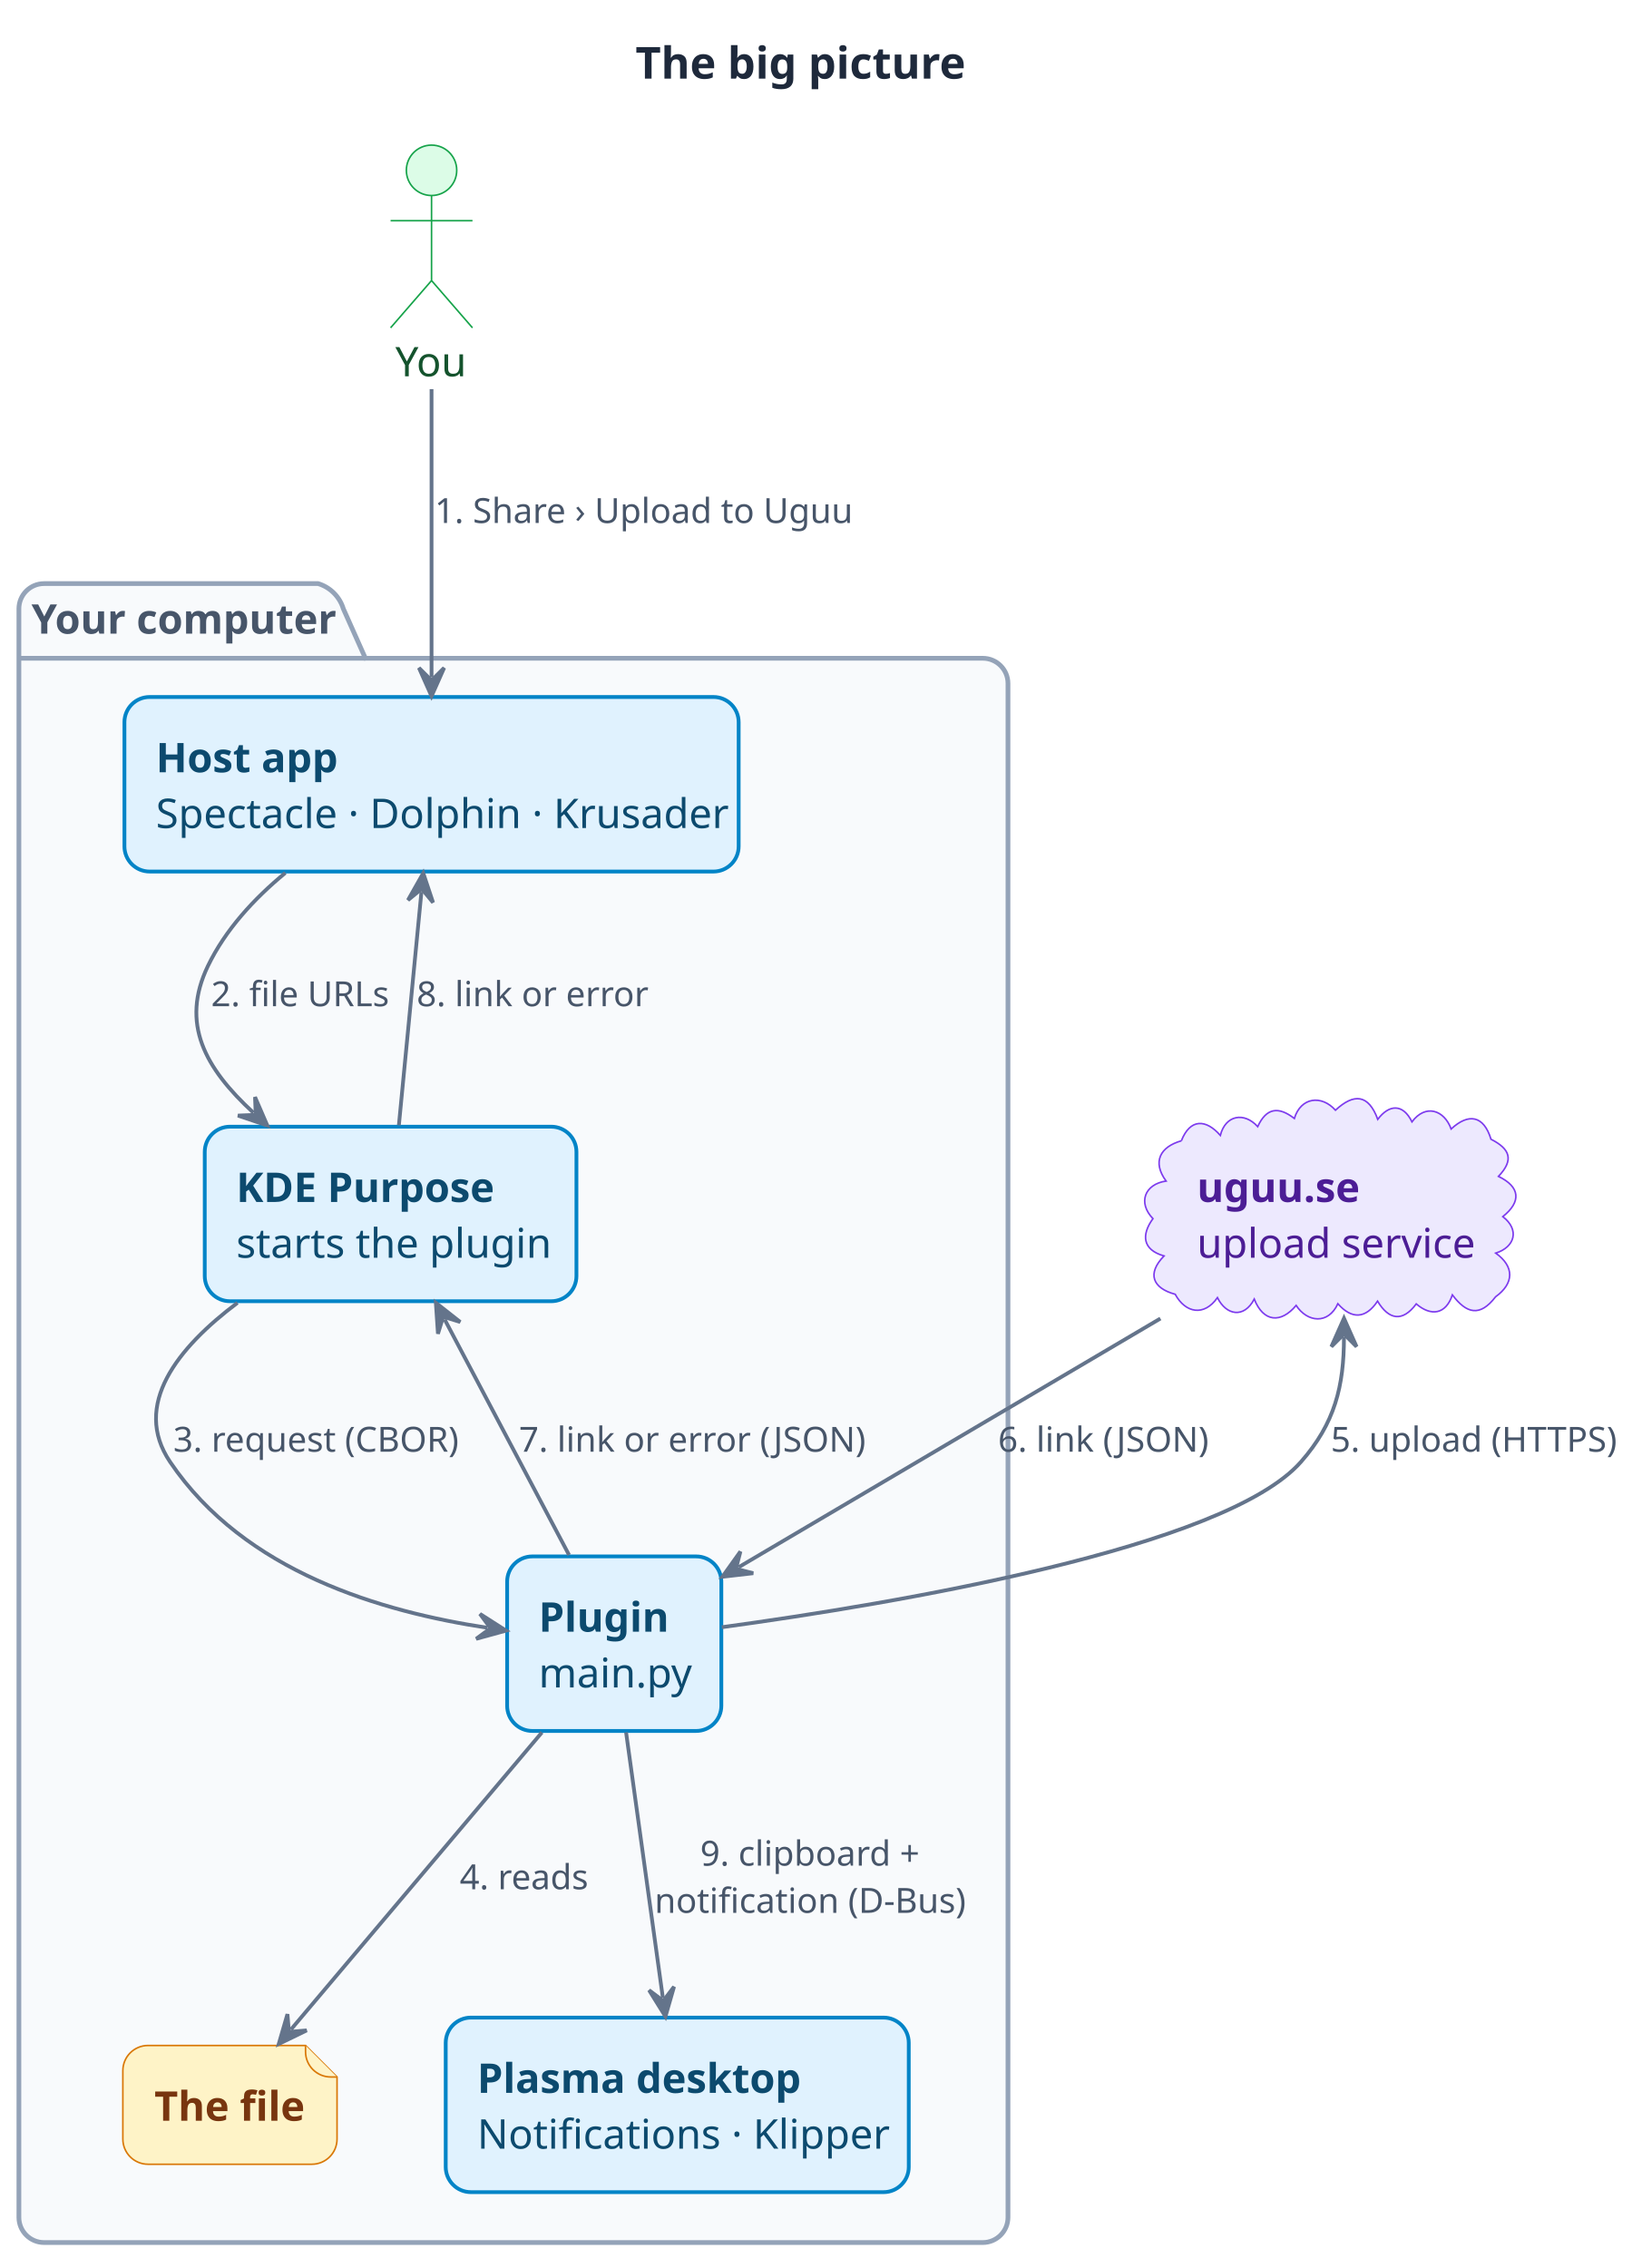
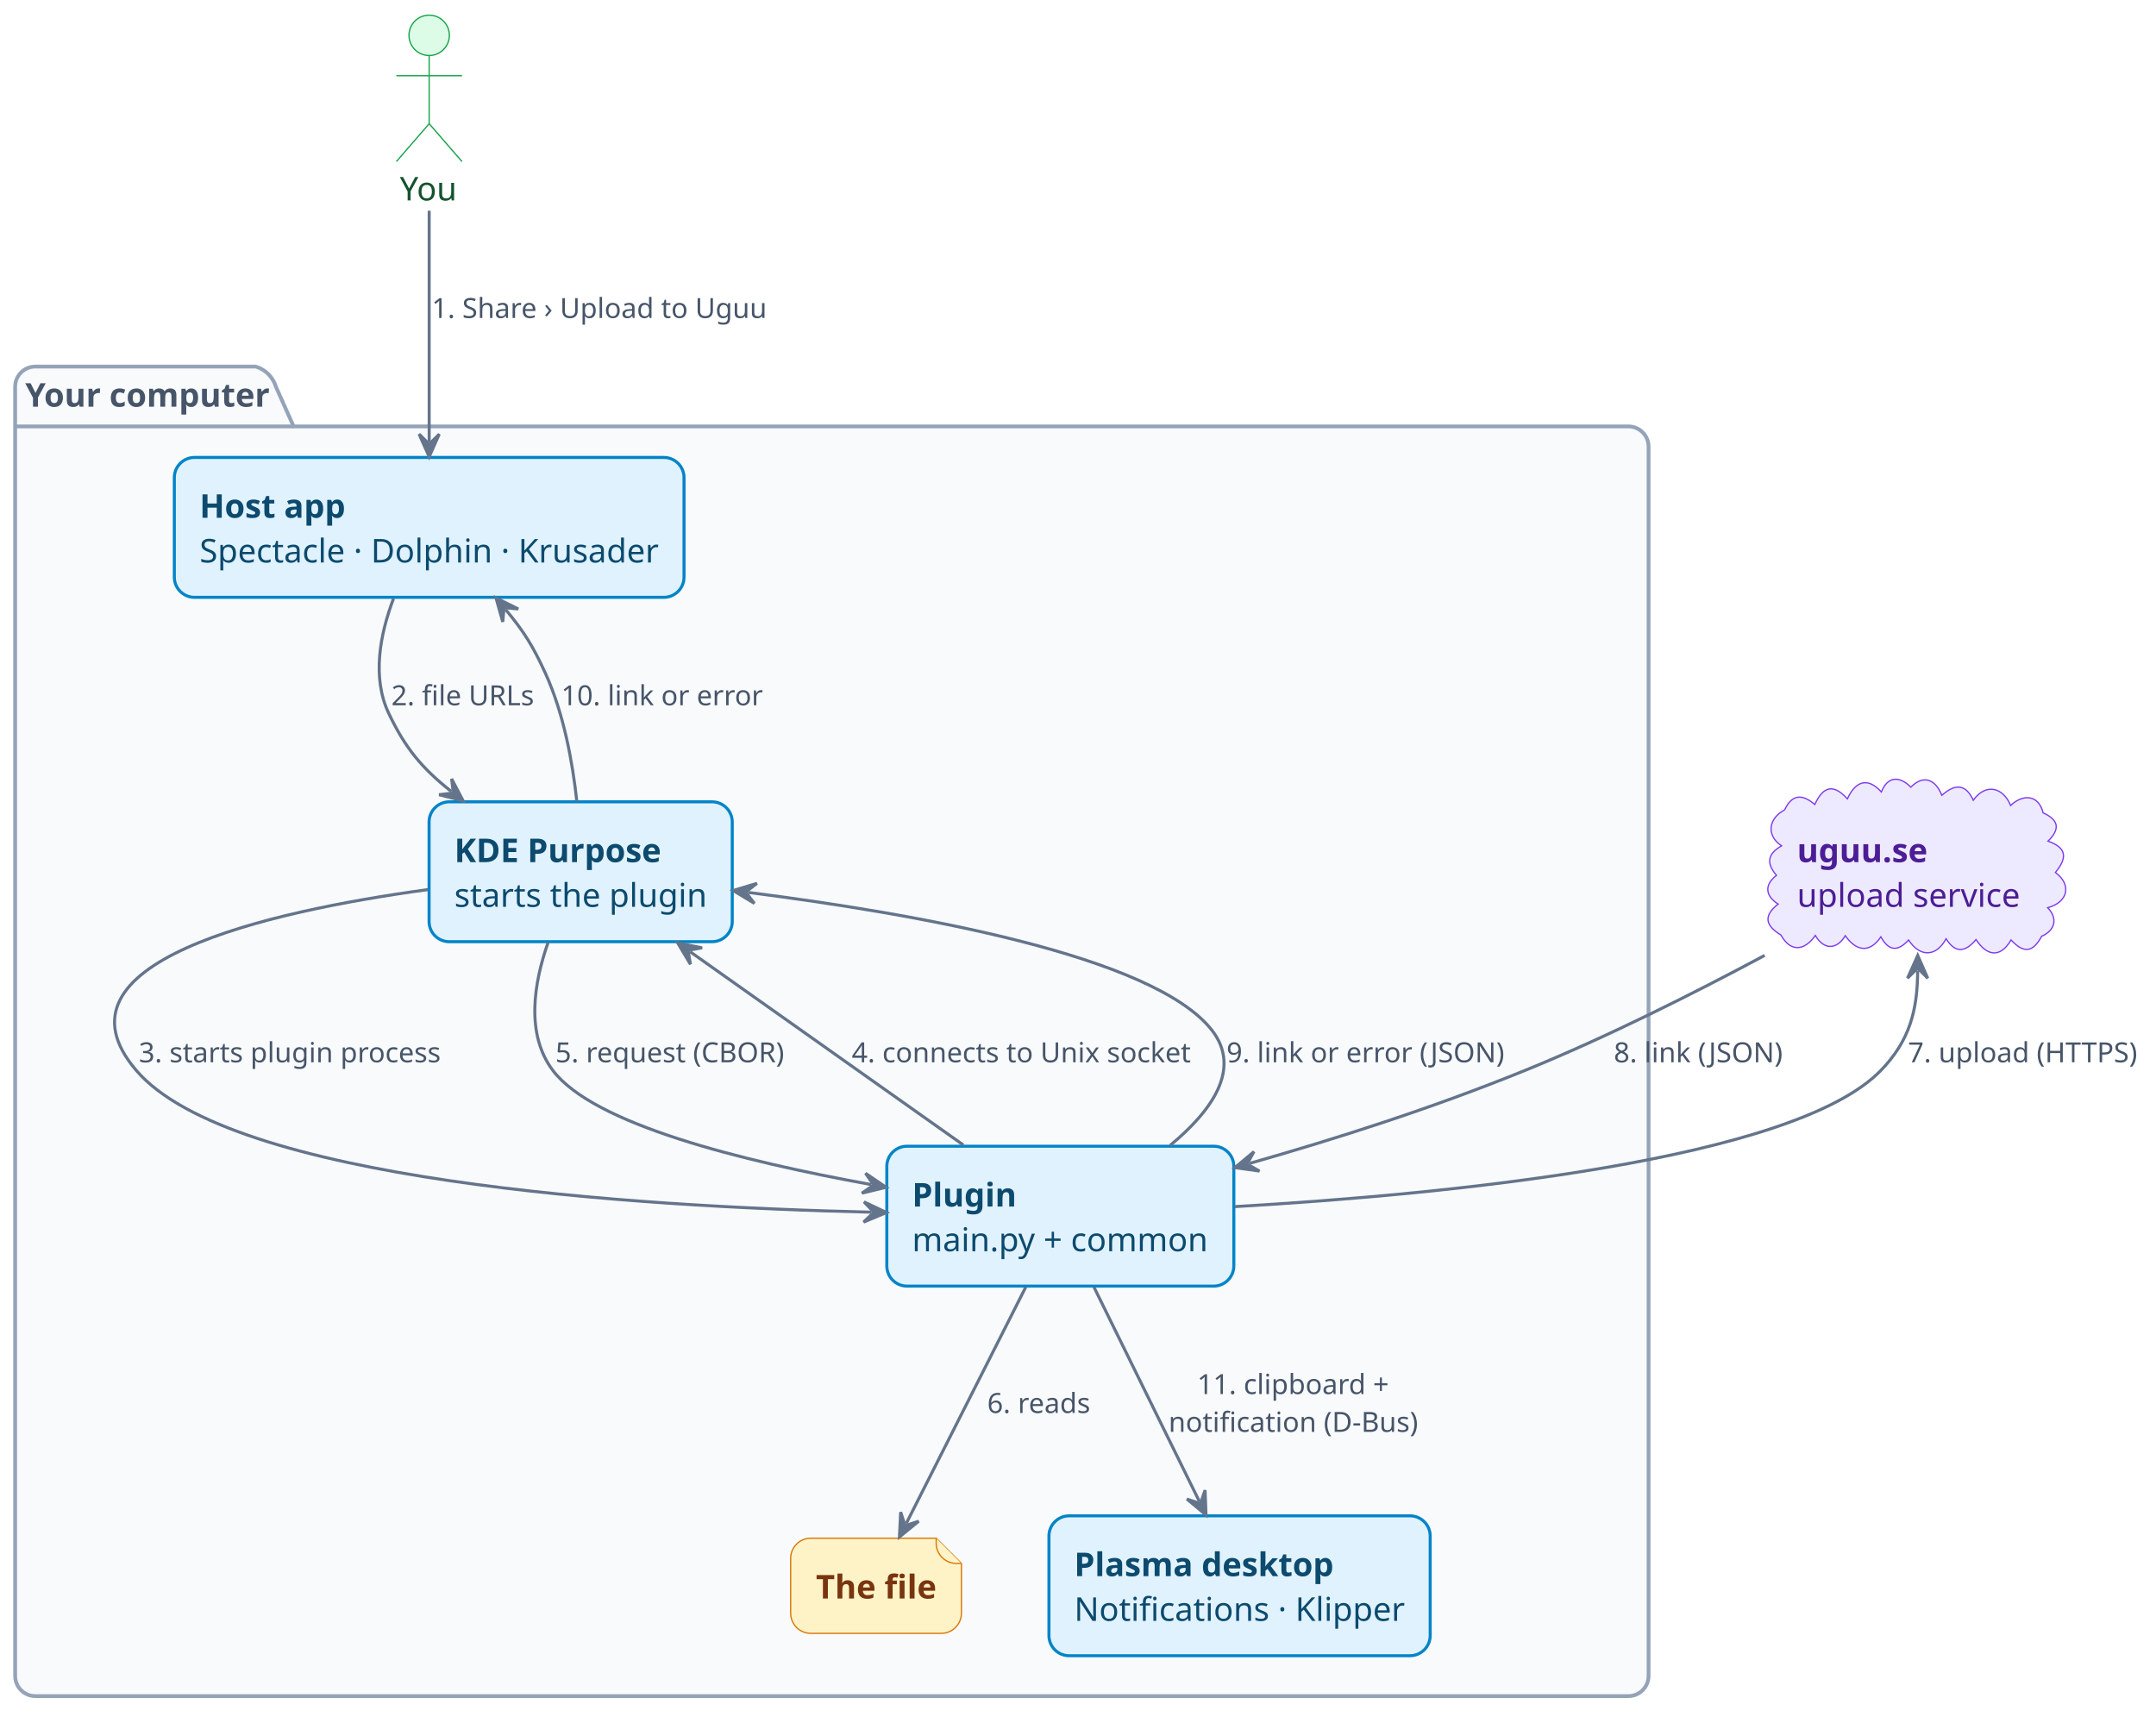
- <svg xmlns="http://www.w3.org/2000/svg" contentStyleType="text/css" height="720px" preserveAspectRatio="none" style="width:521px;height:720px;" version="1.1" viewBox="0 0 521 720" width="521px" zoomAndPan="magnify">
+ <svg xmlns="http://www.w3.org/2000/svg" contentStyleType="text/css" data-diagram-type="DESCRIPTION" height="680px" preserveAspectRatio="none" style="width:854px;height:680px;" version="1.1" viewBox="0 0 854 680" width="854px" zoomAndPan="magnify">
  <defs />
  <g>
-     <text fill="#1E293B" font-family="Noto Sans" font-size="14" font-weight="bold" lengthAdjust="spacing" textLength="104" x="201.74" y="24.966">The big picture</text>
-     <g id="cluster_Your computer">
-       <path d="M14,185.268 L101,185.268 A12,12 0 0 1 109,193.268 L116,208.974 L312,208.974 A8,8 0 0 1 320,216.974 L320,703.918 A8,8 0 0 1 312,711.918 L14,711.918 A8,8 0 0 1 6,703.918 L6,193.268 A8,8 0 0 1 14,185.268 " fill="#F8FAFC" style="stroke:#94A3B8;stroke-width:1.5;" />
-       <line style="stroke:#94A3B8;stroke-width:1.5;" x1="6" x2="116" y1="208.974" y2="208.974" />
-       <text fill="#475569" font-family="Noto Sans" font-size="13" font-weight="bold" lengthAdjust="spacing" textLength="97" x="10" y="201.165">Your computer</text>
+     <g class="cluster" data-entity="Your computer" data-source-line="5" data-uid="ent0003" id="cluster_Your computer">
+       <path d="M14,145.2 L101.292,145.2 A12,12 0 0 1 109.292,153.2 L116.292,168.906 L645,168.906 A8,8 0 0 1 653,176.906 L653,663.85 A8,8 0 0 1 645,671.85 L14,671.85 A8,8 0 0 1 6,663.85 L6,153.2 A8,8 0 0 1 14,145.2" fill="#F8FAFC" style="stroke:#94A3B8;stroke-width:1.5;" />
+       <line style="stroke:#94A3B8;stroke-width:1.5;" x1="6" x2="116.292" y1="168.906" y2="168.906" />
+       <text fill="#475569" font-family="Noto Sans" font-size="13" font-weight="bold" lengthAdjust="spacing" textLength="97.292" x="10" y="161.097">Your computer</text>
    </g>
-     <g id="elem_host">
-       <rect fill="#E0F2FE" height="55.412" rx="8" ry="8" style="stroke:#0284C7;stroke-width:1.2;" width="195" x="39.5" y="221.268" />
-       <text fill="#0C4A6E" font-family="Noto Sans" font-size="13" font-weight="bold" lengthAdjust="spacing" textLength="58" x="49.5" y="245.165">Host app</text>
-       <text fill="#0C4A6E" font-family="Noto Sans" font-size="13" lengthAdjust="spacing" textLength="175" x="49.5" y="262.871">Spectacle · Dolphin · Krusader</text>
+     <g class="entity" data-entity="host" data-source-line="6" data-uid="ent0004" id="entity_host">
+       <rect fill="#E0F2FE" height="55.412" rx="8" ry="8" style="stroke:#0284C7;stroke-width:1.2;" width="201.896" x="69.05" y="181.2" />
+       <text fill="#0C4A6E" font-family="Noto Sans" font-size="13" font-weight="bold" lengthAdjust="spacing" textLength="57.837" x="79.05" y="205.097">Host app</text>
+       <text fill="#0C4A6E" font-family="Noto Sans" font-size="13" lengthAdjust="spacing" textLength="181.896" x="79.05" y="222.803">Spectacle · Dolphin · Krusader</text>
    </g>
-     <g id="elem_purpose">
-       <rect fill="#E0F2FE" height="55.412" rx="8" ry="8" style="stroke:#0284C7;stroke-width:1.2;" width="118" x="65" y="357.678" />
-       <text fill="#0C4A6E" font-family="Noto Sans" font-size="13" font-weight="bold" lengthAdjust="spacing" textLength="82" x="75" y="381.575">KDE Purpose</text>
-       <text fill="#0C4A6E" font-family="Noto Sans" font-size="13" lengthAdjust="spacing" textLength="98" x="75" y="399.281">starts the plugin</text>
+     <g class="entity" data-entity="purpose" data-source-line="7" data-uid="ent0005" id="entity_purpose">
+       <rect fill="#E0F2FE" height="55.412" rx="8" ry="8" style="stroke:#0284C7;stroke-width:1.2;" width="120.087" x="169.96" y="317.61" />
+       <text fill="#0C4A6E" font-family="Noto Sans" font-size="13" font-weight="bold" lengthAdjust="spacing" textLength="81.77" x="179.96" y="341.507">KDE Purpose</text>
+       <text fill="#0C4A6E" font-family="Noto Sans" font-size="13" lengthAdjust="spacing" textLength="100.087" x="179.96" y="359.213">starts the plugin</text>
    </g>
-     <g id="elem_plugin">
-       <rect fill="#E0F2FE" height="55.412" rx="8" ry="8" style="stroke:#0284C7;stroke-width:1.2;" width="68" x="161" y="494.098" />
-       <text fill="#0C4A6E" font-family="Noto Sans" font-size="13" font-weight="bold" lengthAdjust="spacing" textLength="40" x="171" y="517.995">Plugin</text>
-       <text fill="#0C4A6E" font-family="Noto Sans" font-size="13" lengthAdjust="spacing" textLength="48" x="171" y="535.701">main.py</text>
+     <g class="entity" data-entity="plugin" data-source-line="8" data-uid="ent0006" id="entity_plugin">
+       <rect fill="#E0F2FE" height="55.412" rx="8" ry="8" style="stroke:#0284C7;stroke-width:1.2;" width="137.455" x="351.27" y="454.03" />
+       <text fill="#0C4A6E" font-family="Noto Sans" font-size="13" font-weight="bold" lengthAdjust="spacing" textLength="40.95" x="361.27" y="477.927">Plugin</text>
+       <text fill="#0C4A6E" font-family="Noto Sans" font-size="13" lengthAdjust="spacing" textLength="117.455" x="361.27" y="495.633">main.py + common</text>
    </g>
-     <g id="elem_file">
-       <path d="M39,657.358 L39,679.064 A8,8 0 0 0 47,687.064 L99,687.064 A8,8 0 0 0 107,679.064 L107,659.358 L97,649.358 L47,649.358 A8,8 0 0 0 39,657.358 " fill="#FEF3C7" style="stroke:#D97706;stroke-width:0.5;" />
-       <path d="M97,649.358 L97,651.358 A8,8 0 0 0 105,659.358 L107,659.358 " fill="#FEF3C7" style="stroke:#D97706;stroke-width:0.5;" />
-       <text fill="#78350F" font-family="Noto Sans" font-size="13" font-weight="bold" lengthAdjust="spacing" textLength="48" x="49" y="673.255">The file</text>
+     <g class="entity" data-entity="file" data-source-line="9" data-uid="ent0007" id="entity_file">
+       <path d="M313.18,617.29 L313.18,638.996 A8,8 0 0 0 321.18,646.996 L372.825,646.996 A8,8 0 0 0 380.825,638.996 L380.825,619.29 L370.825,609.29 L321.18,609.29 A8,8 0 0 0 313.18,617.29" fill="#FEF3C7" style="stroke:#D97706;stroke-width:0.5;" />
+       <path d="M370.825,609.29 L370.825,611.29 A8,8 0 0 0 378.825,619.29 L380.825,619.29" fill="#FEF3C7" style="stroke:#D97706;stroke-width:0.5;" />
+       <text fill="#78350F" font-family="Noto Sans" font-size="13" font-weight="bold" lengthAdjust="spacing" textLength="47.645" x="323.18" y="633.187">The file</text>
    </g>
-     <g id="elem_plasma">
-       <rect fill="#E0F2FE" height="55.412" rx="8" ry="8" style="stroke:#0284C7;stroke-width:1.2;" width="147" x="141.5" y="640.508" />
-       <text fill="#0C4A6E" font-family="Noto Sans" font-size="13" font-weight="bold" lengthAdjust="spacing" textLength="104" x="151.5" y="664.405">Plasma desktop</text>
-       <text fill="#0C4A6E" font-family="Noto Sans" font-size="13" lengthAdjust="spacing" textLength="127" x="151.5" y="682.111">Notifications · Klipper</text>
+     <g class="entity" data-entity="plasma" data-source-line="10" data-uid="ent0008" id="entity_plasma">
+       <rect fill="#E0F2FE" height="55.412" rx="8" ry="8" style="stroke:#0284C7;stroke-width:1.2;" width="151.014" x="415.49" y="600.44" />
+       <text fill="#0C4A6E" font-family="Noto Sans" font-size="13" font-weight="bold" lengthAdjust="spacing" textLength="102.648" x="425.49" y="624.337">Plasma desktop</text>
+       <text fill="#0C4A6E" font-family="Noto Sans" font-size="13" lengthAdjust="spacing" textLength="131.014" x="425.49" y="642.043">Notifications · Klipper</text>
    </g>
-     <g id="elem_user">
-       <ellipse cx="137" cy="54.068" fill="#DCFCE7" rx="8" ry="8" style="stroke:#16A34A;stroke-width:0.5;" />
-       <path d="M137,62.068 L137,89.068 M124,70.068 L150,70.068 M137,89.068 L124,104.068 M137,89.068 L150,104.068 " fill="none" style="stroke:#16A34A;stroke-width:0.5;" />
-       <text fill="#14532D" font-family="Noto Sans" font-size="13" lengthAdjust="spacing" textLength="23" x="125.5" y="119.465">You</text>
+     <g class="entity" data-entity="user" data-source-line="3" data-uid="ent0002" id="entity_user">
+       <ellipse cx="170" cy="14" fill="#DCFCE7" rx="8" ry="8" style="stroke:#16A34A;stroke-width:0.5;" />
+       <path d="M170,22 L170,49 M157,30 L183,30 M170,49 L157,64 M170,49 L183,64" fill="none" style="stroke:#16A34A;stroke-width:0.5;" />
+       <text fill="#14532D" font-family="Noto Sans" font-size="13" lengthAdjust="spacing" textLength="23.257" x="158.371" y="79.397">You</text>
    </g>
-     <g id="elem_service">
-       <path d="M375.039,362.165 C377.85,355.002 382.886,355.262 387.413,360.446 C389.054,353.939 394.999,352.93 399.278,357.66 C402.06,351.608 405.918,351.205 410.909,355.068 C412.984,348.281 419.535,347.512 423.964,352.445 C429.814,347.02 434.447,347.325 437.39,355.348 C441.008,350.541 445.405,350.314 448.25,356.137 C452.59,350.344 458.502,352.383 460.69,358.405 C466.256,353.26 471.041,354.114 473.342,361.66 C479.366,364.742 480.744,368.155 475.711,373.458 C482.634,376.795 483.027,381.5 477.093,386.229 C482.485,390.384 480.957,395.885 474.853,397.817 C480.846,402.114 480.685,407.439 474.795,411.686 C469.8,418.201 465.532,417.003 461.085,411.082 C458.993,417.351 454.259,417.937 449.613,413.934 C445.224,419.84 440.88,419.006 437.328,413.065 C433.571,418.673 429.174,418.928 424.729,413.879 C421.669,420.566 415.034,419.834 411.48,414.421 C406.606,420.239 401.079,419.732 398.184,412.418 C394.93,418.638 389.278,417.597 386.498,411.951 C382.276,417.987 376.349,416.886 373.085,410.884 C365.911,408.935 364.042,404.353 369.539,398.714 C362.65,396.75 362.306,391.991 366.019,386.874 C361.138,381.798 363.394,375.928 370.192,374.934 C365.693,368.799 368.36,364.057 375.039,362.165 " fill="#EDE9FE" style="stroke:#7C3AED;stroke-width:0.5;" />
-       <text fill="#4C1D95" font-family="Noto Sans" font-size="13" font-weight="bold" lengthAdjust="spacing" textLength="51" x="380" y="381.575">uguu.se</text>
-       <text fill="#4C1D95" font-family="Noto Sans" font-size="13" lengthAdjust="spacing" textLength="86" x="380" y="399.281">upload service</text>
+     <g class="entity" data-entity="service" data-source-line="13" data-uid="ent0009" id="entity_service">
+       <path d="M706.887,320.825 C709.868,314.446 713.957,314.488 718.845,318.666 C722.126,311.461 726.179,310.312 731.764,316.431 C734.791,309.739 739.564,307.459 745.216,313.702 C747.801,307.219 752.557,307.453 756.907,311.795 C762.175,306.423 766.869,309.149 769.169,315.03 C774.081,310.69 778.474,310.083 781.619,316.986 C786.562,310.078 793.466,311.826 796.417,319.069 C800.996,314.627 807.433,314.451 809.295,321.99 C815.574,324.81 816.086,328.448 811.225,333.187 C818.905,335.893 818.771,339.973 814.162,345.589 C821.048,350.791 818.781,357.539 811.103,359.551 C815.234,363.86 814.017,368.569 808.696,370.867 C805.191,377.454 801.525,377.652 796.581,372.332 C792.232,379.783 786.905,378.585 782.707,372.181 C778.585,377.035 774.679,377.939 770.857,371.856 C766.899,379.182 760.426,379.188 756,372.347 C751.696,377.05 748.152,376.786 745.02,371.108 C740.418,377.872 735.096,376.62 730.916,370.641 C727.494,376.365 722.389,376.283 719.054,370.55 C714.929,376.49 709.409,377.498 705.442,370.385 C699.417,366.715 698.242,362.9 704.317,358.12 C699.225,354.897 698.751,350.522 703.667,346.728 C699.493,341.875 700.172,338.238 705.672,335.046 C699.33,330.804 700.689,323.996 706.887,320.825" fill="#EDE9FE" style="stroke:#7C3AED;stroke-width:0.5;" />
+       <text fill="#4C1D95" font-family="Noto Sans" font-size="13" font-weight="bold" lengthAdjust="spacing" textLength="51.506" x="711.81" y="341.507">uguu.se</text>
+       <text fill="#4C1D95" font-family="Noto Sans" font-size="13" lengthAdjust="spacing" textLength="88.374" x="711.81" y="359.213">upload service</text>
    </g>
-     <g id="link_user_host">
-       <path d="M137,123.528 C137,153.468 137,188.408 137,215.018 " fill="none" id="user-to-host" style="stroke:#64748B;stroke-width:1.2;" />
-       <polygon fill="#64748B" points="137,221.018,141,212.018,137,216.018,133,212.018,137,221.018" style="stroke:#64748B;stroke-width:1.2;" />
-       <text fill="#475569" font-family="Noto Sans" font-size="11" lengthAdjust="spacing" textLength="135" x="138" y="166.027">1. Share › Upload to Uguu</text>
+     <g class="link" data-entity-1="user" data-entity-2="host" data-source-line="15" data-uid="lnk10" id="link_user_host">
+       <path d="M170,83.46 C170,113.4 170,148.34 170,174.95" fill="none" id="user-to-host" style="stroke:#64748B;stroke-width:1.2;" />
+       <polygon fill="#64748B" points="170,180.95,174,171.95,170,175.95,166,171.95,170,180.95" style="stroke:#64748B;stroke-width:1.2;" />
+       <text fill="#475569" font-family="Noto Sans" font-size="11" lengthAdjust="spacing" textLength="132.967" x="171" y="125.959">1. Share › Upload to Uguu</text>
    </g>
-     <g id="link_host_purpose">
-       <path d="M90.59,277.098 C80.68,285.258 71.54,295.168 66,306.678 C57.24,324.888 65.026,339.033 80.457,353.243 " fill="none" id="host-to-purpose" style="stroke:#64748B;stroke-width:1.2;" />
-       <polygon fill="#64748B" points="84.87,357.308,80.959,348.269,81.192,353.921,75.54,354.153,84.87,357.308" style="stroke:#64748B;stroke-width:1.2;" />
-       <text fill="#475569" font-family="Noto Sans" font-size="11" lengthAdjust="spacing" textLength="57" x="67" y="319.437">2. file URLs</text>
+     <g class="link" data-entity-1="host" data-entity-2="purpose" data-source-line="16" data-uid="lnk11" id="link_host_purpose">
+       <path d="M155.87,237.11 C150.54,251.2 147.22,268.38 154,282.61 C160.5,296.27 166.967,304.164 178.767,313.514" fill="none" id="host-to-purpose" style="stroke:#64748B;stroke-width:1.2;" />
+       <polygon fill="#64748B" points="183.47,317.24,178.9,308.515,179.551,314.135,173.932,314.786,183.47,317.24" style="stroke:#64748B;stroke-width:1.2;" />
+       <text fill="#475569" font-family="Noto Sans" font-size="11" lengthAdjust="spacing" textLength="56.54" x="155" y="279.369">2. file URLs</text>
    </g>
-     <g id="link_purpose_host">
-       <path d="M126.63,357.228 C128.88,333.918 131.531,306.47 133.791,283.15 " fill="none" id="purpose-to-host" style="stroke:#64748B;stroke-width:1.2;" />
-       <polygon fill="#64748B" points="134.37,277.178,129.52,285.75,133.888,282.155,137.483,286.522,134.37,277.178" style="stroke:#64748B;stroke-width:1.2;" />
-       <text fill="#475569" font-family="Noto Sans" font-size="11" lengthAdjust="spacing" textLength="77" x="132.28" y="319.437">8. link or error</text>
+     <g class="link" data-entity-1="purpose" data-entity-2="host" data-source-line="24" data-uid="lnk19" id="link_purpose_host">
+       <path d="M228.48,317.43 C226.81,301.99 223.31,282.56 216,266.61 C211.14,256.01 207.667,250.323 200.297,241.463" fill="none" id="purpose-to-host" style="stroke:#64748B;stroke-width:1.2;" />
+       <polygon fill="#64748B" points="196.46,236.85,199.14,246.327,199.657,240.694,205.291,241.211,196.46,236.85" style="stroke:#64748B;stroke-width:1.2;" />
+       <text fill="#475569" font-family="Noto Sans" font-size="11" lengthAdjust="spacing" textLength="80.145" x="222.29" y="279.369">10. link or error</text>
    </g>
-     <g id="link_purpose_plugin">
-       <path d="M75.39,413.588 C56.42,427.838 41.8,446.038 54,464.098 C77.71,499.178 121.178,511.656 154.738,516.756 " fill="none" id="purpose-to-plugin" style="stroke:#64748B;stroke-width:1.2;" />
-       <polygon fill="#64748B" points="160.67,517.658,152.373,512.351,155.727,516.907,151.171,520.26,160.67,517.658" style="stroke:#64748B;stroke-width:1.2;" />
-       <text fill="#475569" font-family="Noto Sans" font-size="11" lengthAdjust="spacing" textLength="91" x="55" y="460.857">3. request (CBOR)</text>
+     <g class="link" data-entity-1="purpose" data-entity-2="plugin" data-source-line="17" data-uid="lnk12" id="link_purpose_plugin">
+       <path d="M169.54,352.37 C105.21,361.15 17.38,381.29 54,424.03 C91.5,467.78 249.932,477.93 345.152,480.159" fill="none" id="purpose-to-plugin" style="stroke:#64748B;stroke-width:1.2;" />
+       <polygon fill="#64748B" points="351.15,480.3,342.246,476.09,346.151,480.183,342.059,484.088,351.15,480.3" style="stroke:#64748B;stroke-width:1.2;" />
+       <text fill="#475569" font-family="Noto Sans" font-size="11" lengthAdjust="spacing" textLength="119.8" x="55" y="420.789">3. starts plugin process</text>
    </g>
-     <g id="link_plugin_purpose">
-       <path d="M180.65,493.638 C168.34,470.328 153.493,442.213 141.173,418.893 " fill="none" id="plugin-to-purpose" style="stroke:#64748B;stroke-width:1.2;" />
-       <polygon fill="#64748B" points="138.37,413.588,139.037,423.414,140.706,418.009,146.111,419.677,138.37,413.588" style="stroke:#64748B;stroke-width:1.2;" />
-       <text fill="#475569" font-family="Noto Sans" font-size="11" lengthAdjust="spacing" textLength="112" x="164.75" y="460.857">7. link or error (JSON)</text>
+     <g class="link" data-entity-1="plugin" data-entity-2="purpose" data-source-line="18" data-uid="lnk13" id="link_plugin_purpose">
+       <path d="M381.61,453.57 C348.66,430.26 306.308,400.305 273.348,376.986" fill="none" id="plugin-to-purpose" style="stroke:#64748B;stroke-width:1.2;" />
+       <polygon fill="#64748B" points="268.45,373.52,273.487,381.983,272.532,376.408,278.107,375.453,268.45,373.52" style="stroke:#64748B;stroke-width:1.2;" />
+       <text fill="#475569" font-family="Noto Sans" font-size="11" lengthAdjust="spacing" textLength="134.309" x="337.38" y="420.789">4. connects to Unix socket</text>
    </g>
-     <g id="link_plugin_file">
-       <path d="M172.05,549.958 C147.62,578.888 113.492,619.284 92.372,644.284 " fill="none" id="plugin-to-file" style="stroke:#64748B;stroke-width:1.2;" />
-       <polygon fill="#64748B" points="88.5,648.868,97.364,644.574,91.727,645.048,91.252,639.412,88.5,648.868" style="stroke:#64748B;stroke-width:1.2;" />
-       <text fill="#475569" font-family="Noto Sans" font-size="11" lengthAdjust="spacing" textLength="41" x="145.93" y="599.767">4. reads</text>
+     <g class="link" data-entity-1="purpose" data-entity-2="plugin" data-source-line="19" data-uid="lnk14" id="link_purpose_plugin">
+       <path d="M217.12,373.26 C211.41,389.47 208.15,409.69 219,424.03 C235.14,445.35 293.507,459.846 345.077,469.226" fill="none" id="purpose-to-plugin-1" style="stroke:#64748B;stroke-width:1.2;" />
+       <polygon fill="#64748B" points="350.98,470.3,342.841,464.754,346.061,469.405,341.409,472.625,350.98,470.3" style="stroke:#64748B;stroke-width:1.2;" />
+       <text fill="#475569" font-family="Noto Sans" font-size="11" lengthAdjust="spacing" textLength="90.848" x="220" y="420.789">5. request (CBOR)</text>
    </g>
-     <g id="link_plugin_service">
-       <path d="M229.15,516.578 C284.21,509.048 388.9,491.458 413,464.098 C423.79,451.848 426.656,440.008 426.666,424.508 " fill="none" id="plugin-to-service" style="stroke:#64748B;stroke-width:1.2;" />
-       <polygon fill="#64748B" points="426.67,418.508,422.664,427.505,426.667,423.508,430.664,427.51,426.67,418.508" style="stroke:#64748B;stroke-width:1.2;" />
-       <text fill="#475569" font-family="Noto Sans" font-size="11" lengthAdjust="spacing" textLength="91" x="422.48" y="460.857">5. upload (HTTPS)</text>
+     <g class="link" data-entity-1="plugin" data-entity-2="purpose" data-source-line="23" data-uid="lnk18" id="link_plugin_purpose">
+       <path d="M463.48,453.72 C479.89,440.15 492.01,423.36 480,408.03 C456.88,378.51 362.662,361.938 296.352,353.498" fill="none" id="plugin-to-purpose-1" style="stroke:#64748B;stroke-width:1.2;" />
+       <polygon fill="#64748B" points="290.4,352.74,298.823,357.844,295.36,353.371,299.833,349.908,290.4,352.74" style="stroke:#64748B;stroke-width:1.2;" />
+       <text fill="#475569" font-family="Noto Sans" font-size="11" lengthAdjust="spacing" textLength="109.306" x="485.83" y="420.789">9. link or error (JSON)</text>
    </g>
-     <g id="link_service_plugin">
-       <path d="M368.39,418.578 C325.18,444.058 271.338,475.79 234.508,497.51 " fill="none" id="service-to-plugin" style="stroke:#64748B;stroke-width:1.2;" />
-       <polygon fill="#64748B" points="229.34,500.558,239.124,499.432,233.647,498.018,235.06,492.541,229.34,500.558" style="stroke:#64748B;stroke-width:1.2;" />
-       <text fill="#475569" font-family="Noto Sans" font-size="11" lengthAdjust="spacing" textLength="66" x="316.84" y="460.857">6. link (JSON)</text>
+     <g class="link" data-entity-1="plugin" data-entity-2="file" data-source-line="20" data-uid="lnk15" id="link_plugin_file">
+       <path d="M406.27,509.89 C391.65,538.82 371.617,578.446 358.977,603.446" fill="none" id="plugin-to-file" style="stroke:#64748B;stroke-width:1.2;" />
+       <polygon fill="#64748B" points="356.27,608.8,363.901,602.573,358.526,604.338,356.761,598.963,356.27,608.8" style="stroke:#64748B;stroke-width:1.2;" />
+       <text fill="#475569" font-family="Noto Sans" font-size="11" lengthAdjust="spacing" textLength="41.052" x="391.04" y="559.699">6. reads</text>
    </g>
-     <g id="link_plugin_plasma">
-       <path d="M198.76,549.958 C202.34,575.778 206.855,608.445 210.435,634.225 " fill="none" id="plugin-to-plasma" style="stroke:#64748B;stroke-width:1.2;" />
-       <polygon fill="#64748B" points="211.26,640.168,213.984,630.703,210.572,635.215,206.06,631.804,211.26,640.168" style="stroke:#64748B;stroke-width:1.2;" />
-       <text fill="#475569" font-family="Noto Sans" font-size="11" lengthAdjust="spacing" textLength="71" x="222.29" y="592.267">9. clipboard +</text>
-       <text fill="#475569" font-family="Noto Sans" font-size="11" lengthAdjust="spacing" textLength="100" x="207.79" y="607.249">notification (D-Bus)</text>
+     <g class="link" data-entity-1="plugin" data-entity-2="service" data-source-line="21" data-uid="lnk16" id="link_plugin_service">
+       <path d="M489.1,477.96 C573.84,473.04 710.48,459.67 745,424.03 C756.47,412.18 759.523,400.18 759.593,384.48" fill="none" id="plugin-to-service" style="stroke:#64748B;stroke-width:1.2;" />
+       <polygon fill="#64748B" points="759.62,378.48,755.58,387.462,759.598,383.48,763.58,387.498,759.62,378.48" style="stroke:#64748B;stroke-width:1.2;" />
+       <text fill="#475569" font-family="Noto Sans" font-size="11" lengthAdjust="spacing" textLength="90.628" x="755.75" y="420.789">7. upload (HTTPS)</text>
+     </g>
+     <g class="link" data-entity-1="service" data-entity-2="plugin" data-source-line="22" data-uid="lnk17" id="link_service_plugin">
+       <path d="M699,378.44 C670.93,393.48 636.26,410.92 604,424.03 C566.84,439.12 529.849,450.872 494.919,460.852" fill="none" id="service-to-plugin" style="stroke:#64748B;stroke-width:1.2;" />
+       <polygon fill="#64748B" points="489.15,462.5,498.903,463.874,493.958,461.126,496.705,456.181,489.15,462.5" style="stroke:#64748B;stroke-width:1.2;" />
+       <text fill="#475569" font-family="Noto Sans" font-size="11" lengthAdjust="spacing" textLength="65.9" x="639.24" y="420.789">8. link (JSON)</text>
+     </g>
+     <g class="link" data-entity-1="plugin" data-entity-2="plasma" data-source-line="25" data-uid="lnk20" id="link_plugin_plasma">
+       <path d="M433.35,509.89 C446.05,535.71 462.382,568.936 475.062,594.716" fill="none" id="plugin-to-plasma" style="stroke:#64748B;stroke-width:1.2;" />
+       <polygon fill="#64748B" points="477.71,600.1,477.327,590.259,475.503,595.613,470.149,593.789,477.71,600.1" style="stroke:#64748B;stroke-width:1.2;" />
+       <text fill="#475569" font-family="Noto Sans" font-size="11" lengthAdjust="spacing" textLength="76.163" x="474.201" y="552.199">11. clipboard +</text>
+       <text fill="#475569" font-family="Noto Sans" font-size="11" lengthAdjust="spacing" textLength="98.845" x="462.86" y="567.181">notification (D-Bus)</text>
    </g>
  </g>
</svg>
